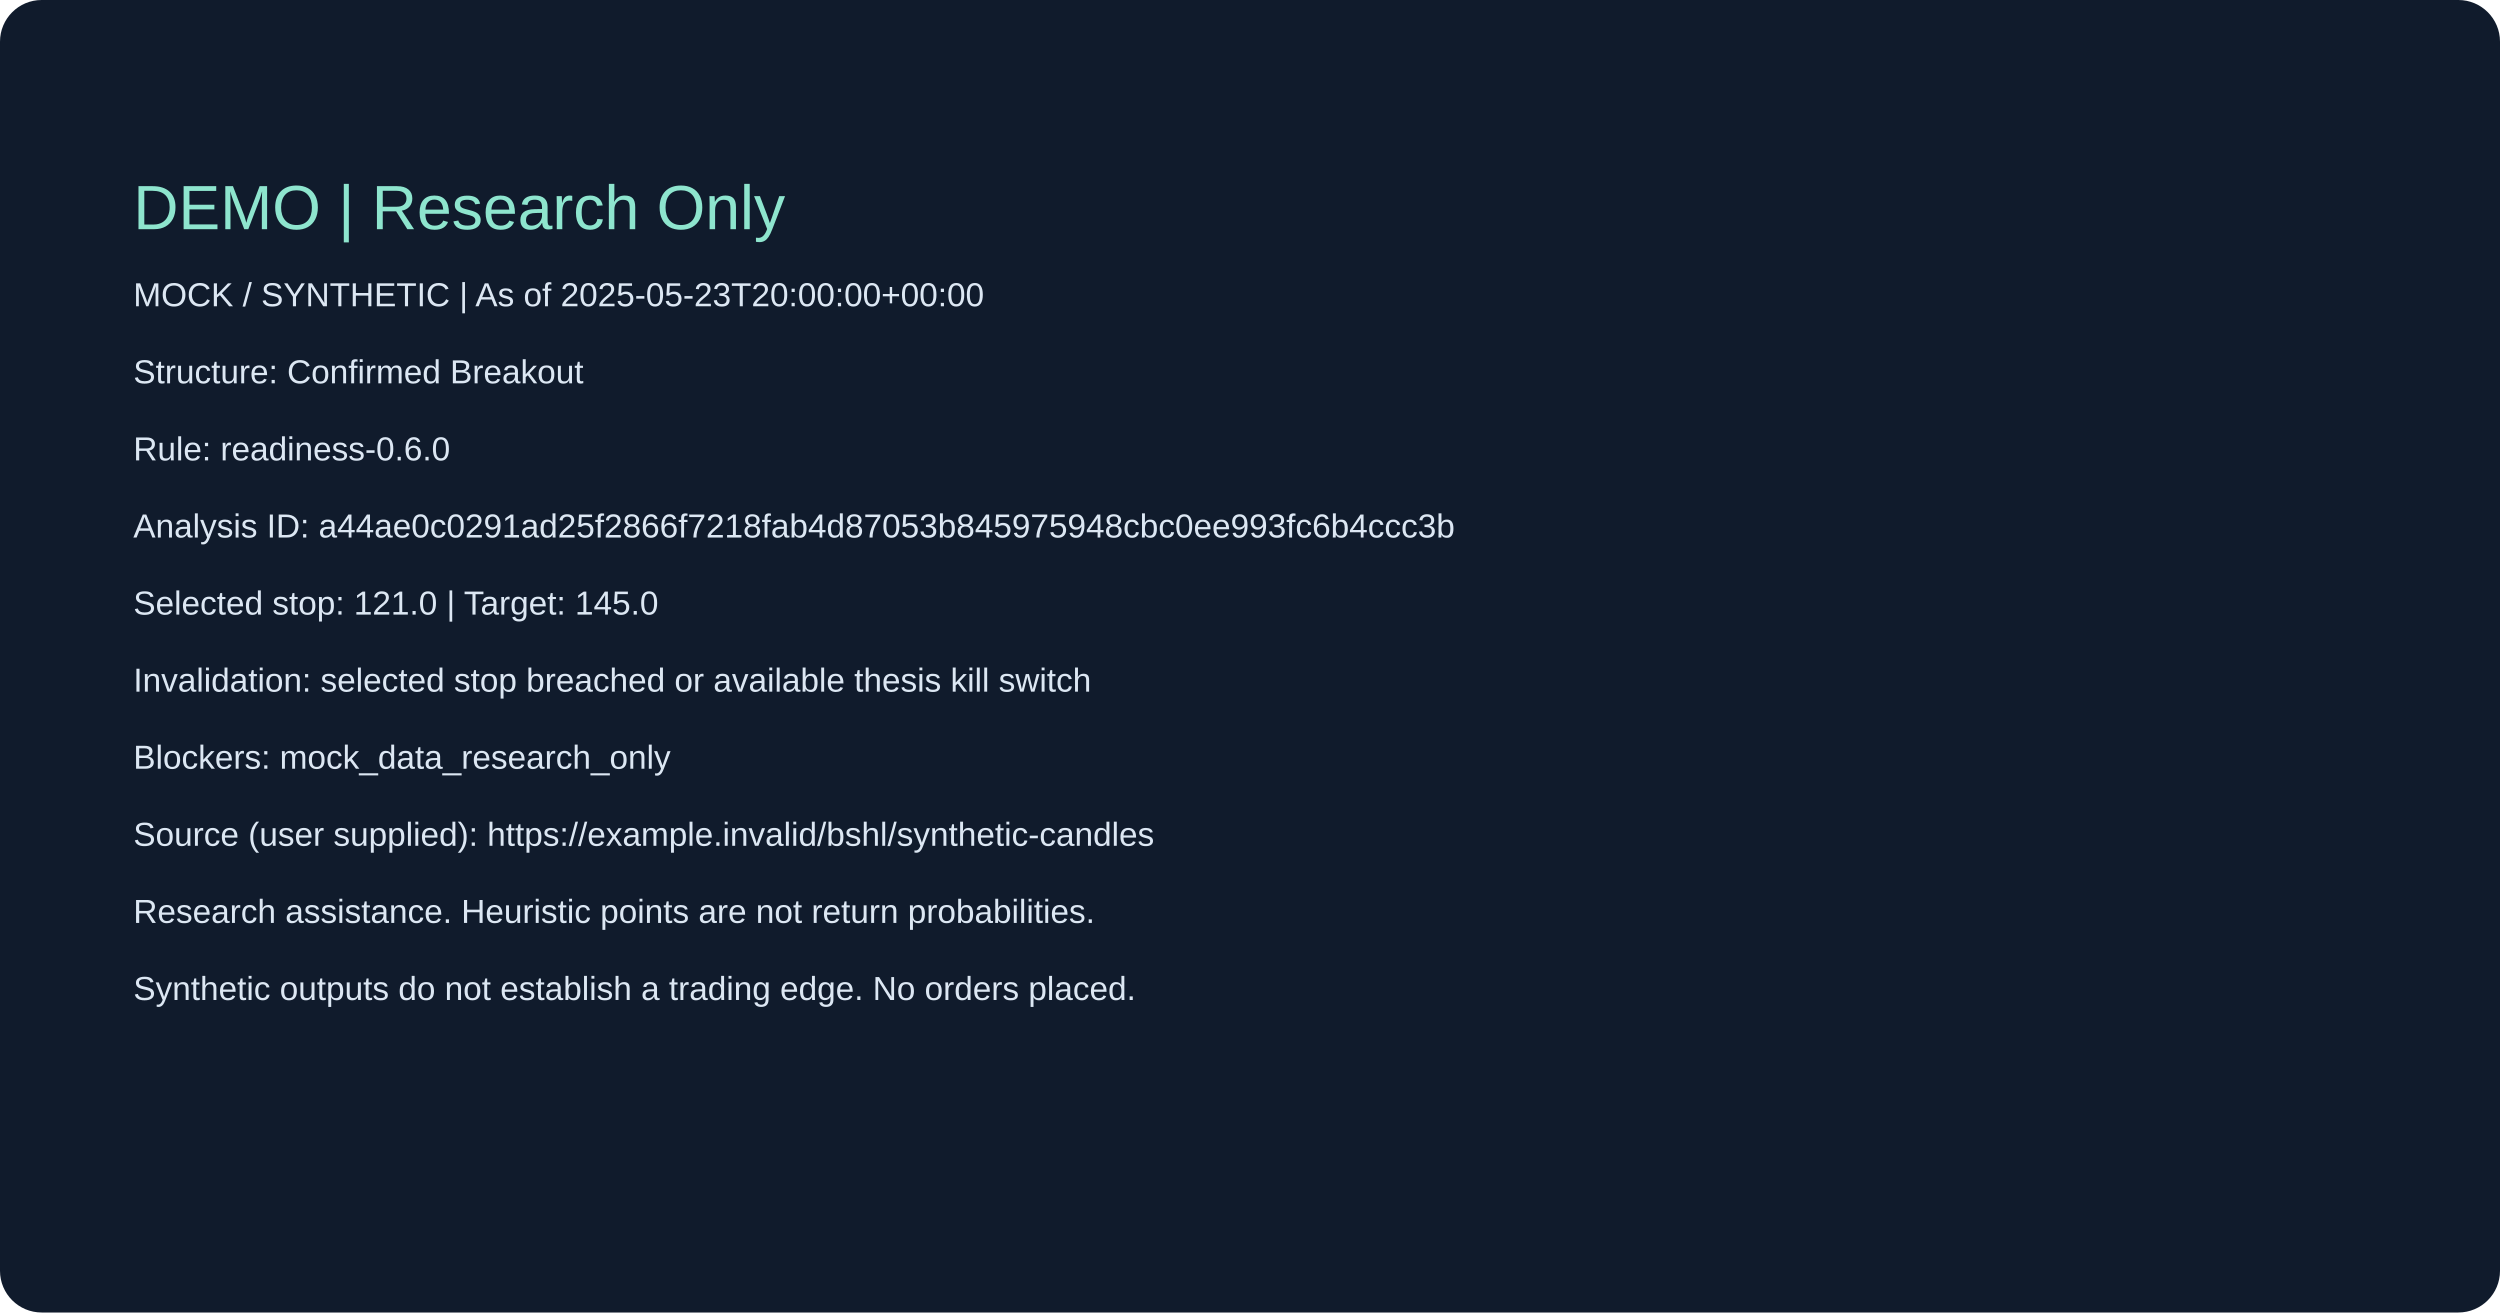
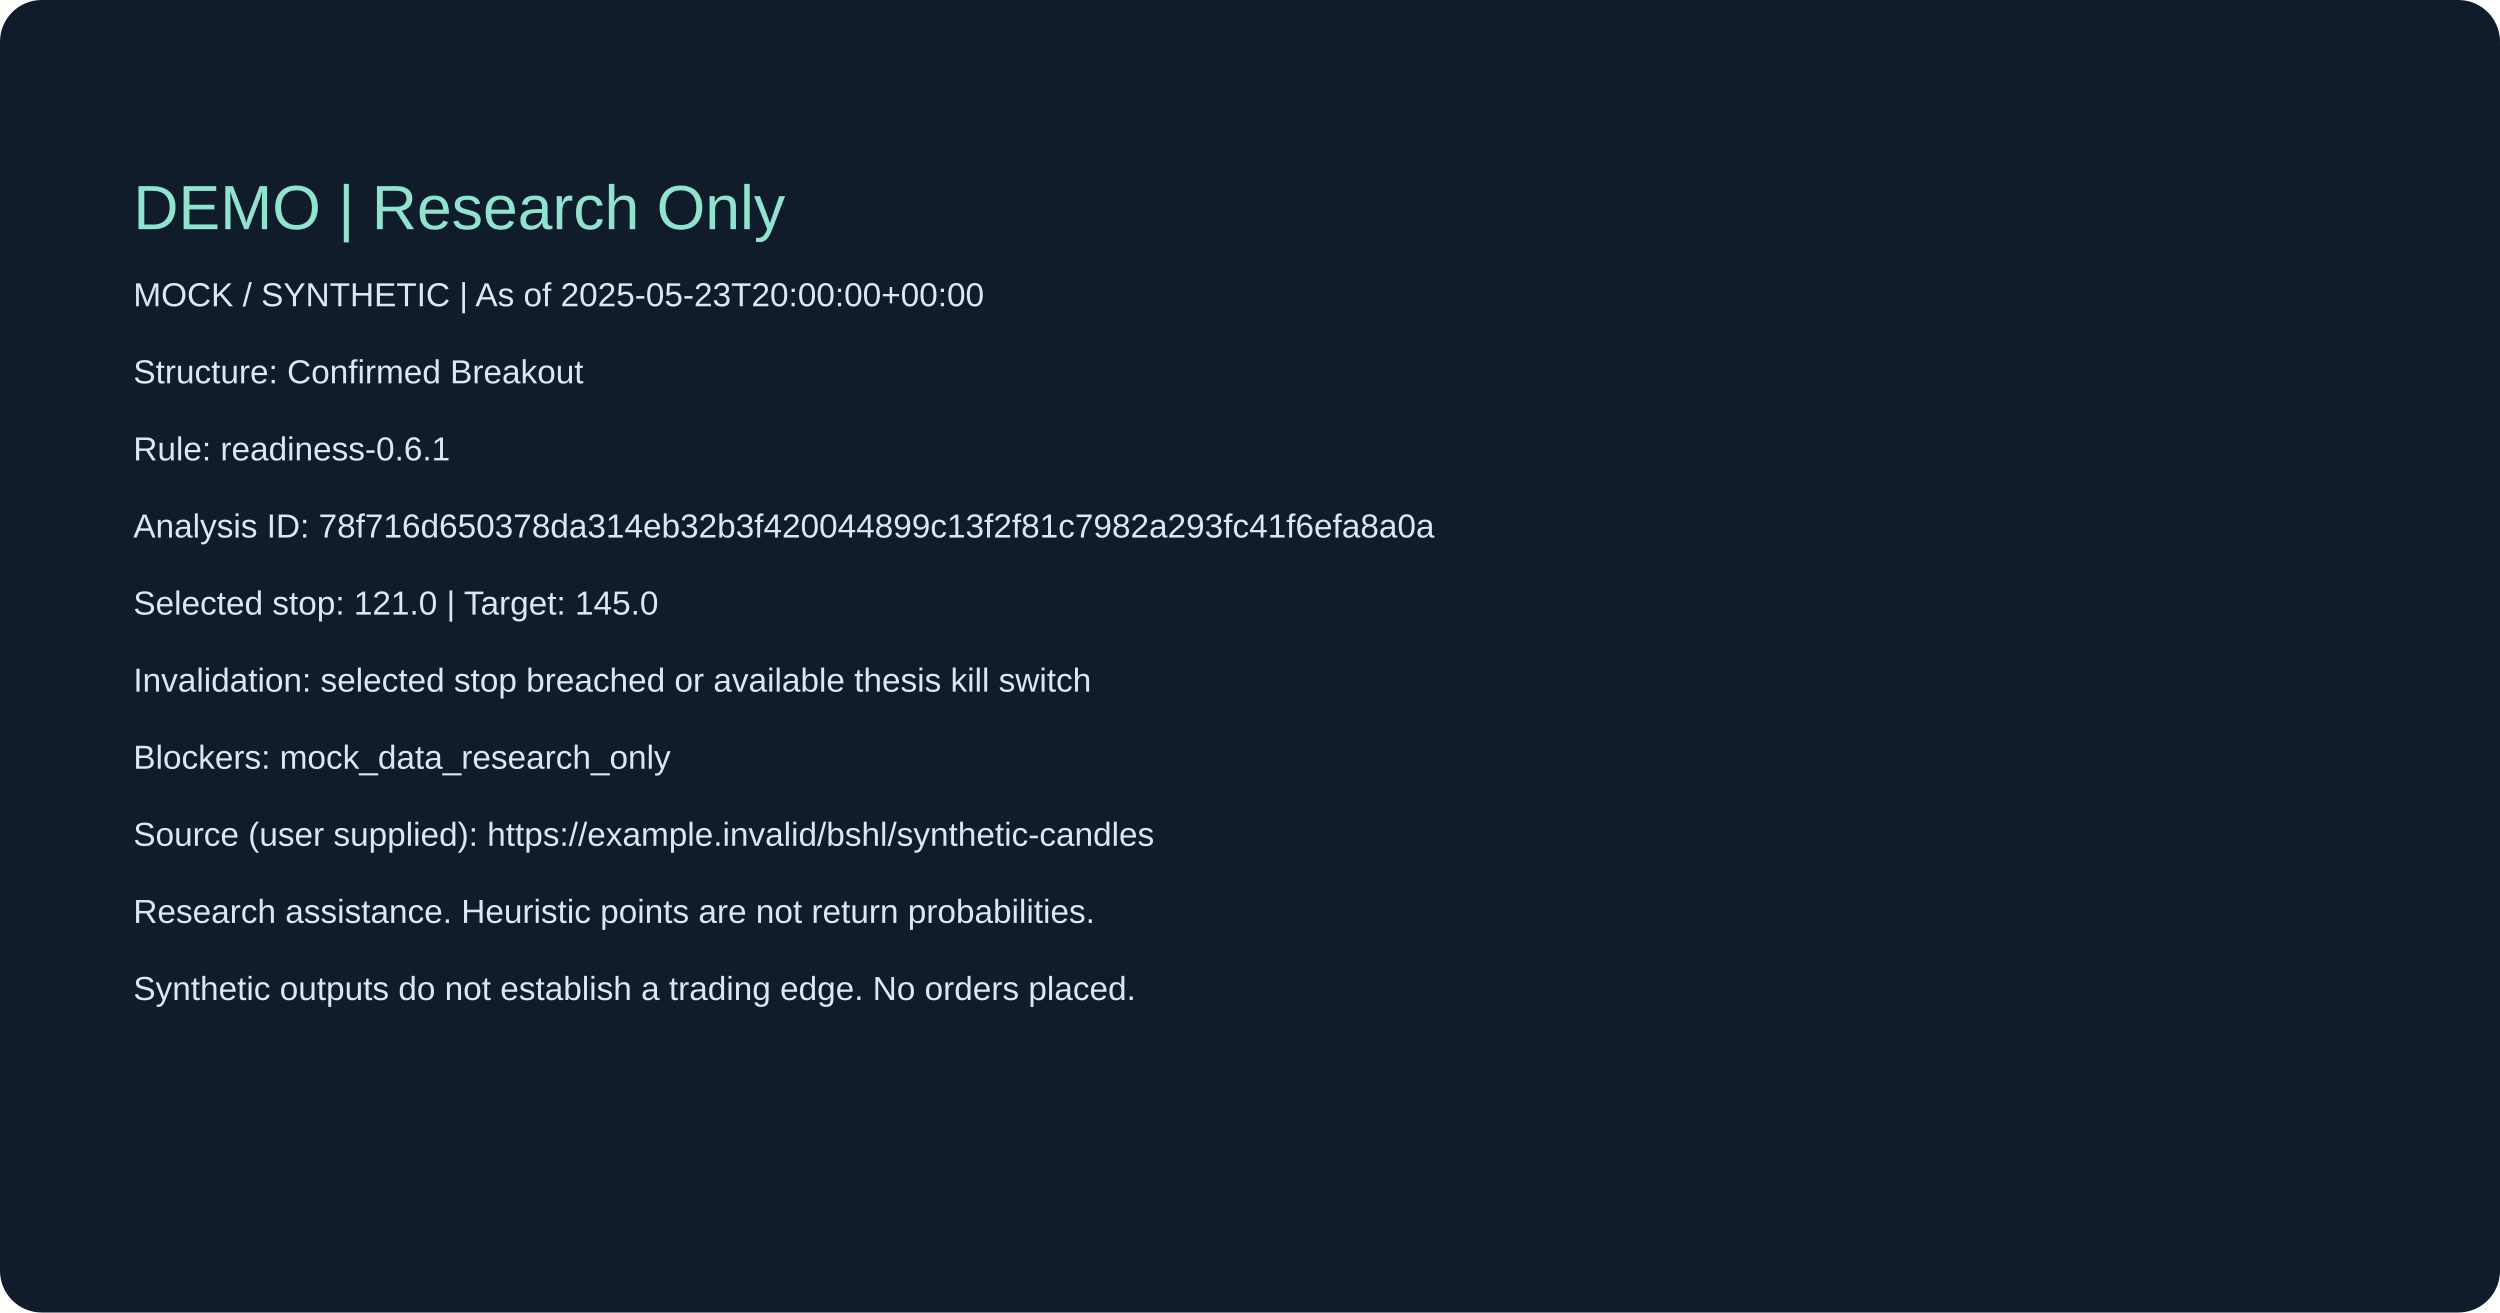
<svg xmlns="http://www.w3.org/2000/svg" width="1200" height="630" viewBox="0 0 1200 630">
  <rect width="1200" height="100%" rx="20" fill="#101b2c" />
  <g font-family="Segoe UI, Arial, sans-serif">
    <text x="64" y="110" font-size="30" fill="#8ee5ce">DEMO  |  Research Only</text>
    <text x="64" y="147" font-size="16" fill="#dce7f3">MOCK / SYNTHETIC  |  As of 2025-05-23T20:00:00+00:00</text>
    <text x="64" y="184" font-size="16" fill="#dce7f3">Structure: Confirmed Breakout</text>
-     <text x="64" y="221" font-size="16" fill="#dce7f3">Rule: readiness-0.6.0</text>
-     <text x="64" y="258" font-size="16" fill="#dce7f3">Analysis ID: a44ae0c0291ad25f2866f7218fab4d87053b845975948cbc0ee993fc6b4ccc3b</text>
+     <text x="64" y="221" font-size="16" fill="#dce7f3">Rule: readiness-0.6.1</text>
+     <text x="64" y="258" font-size="16" fill="#dce7f3">Analysis ID: 78f716d650378da314eb32b3f420044899c13f2f81c7982a293fc41f6efa8a0a</text>
    <text x="64" y="295" font-size="16" fill="#dce7f3">Selected stop: 121.0  |  Target: 145.0</text>
    <text x="64" y="332" font-size="16" fill="#dce7f3">Invalidation: selected stop breached or available thesis kill switch</text>
    <text x="64" y="369" font-size="16" fill="#dce7f3">Blockers: mock_data_research_only</text>
    <text x="64" y="406" font-size="16" fill="#dce7f3">Source (user supplied): https://example.invalid/bshl/synthetic-candles</text>
    <text x="64" y="443" font-size="16" fill="#dce7f3">Research assistance. Heuristic points are not return probabilities.</text>
    <text x="64" y="480" font-size="16" fill="#dce7f3">Synthetic outputs do not establish a trading edge. No orders placed.</text>
  </g>
</svg>
